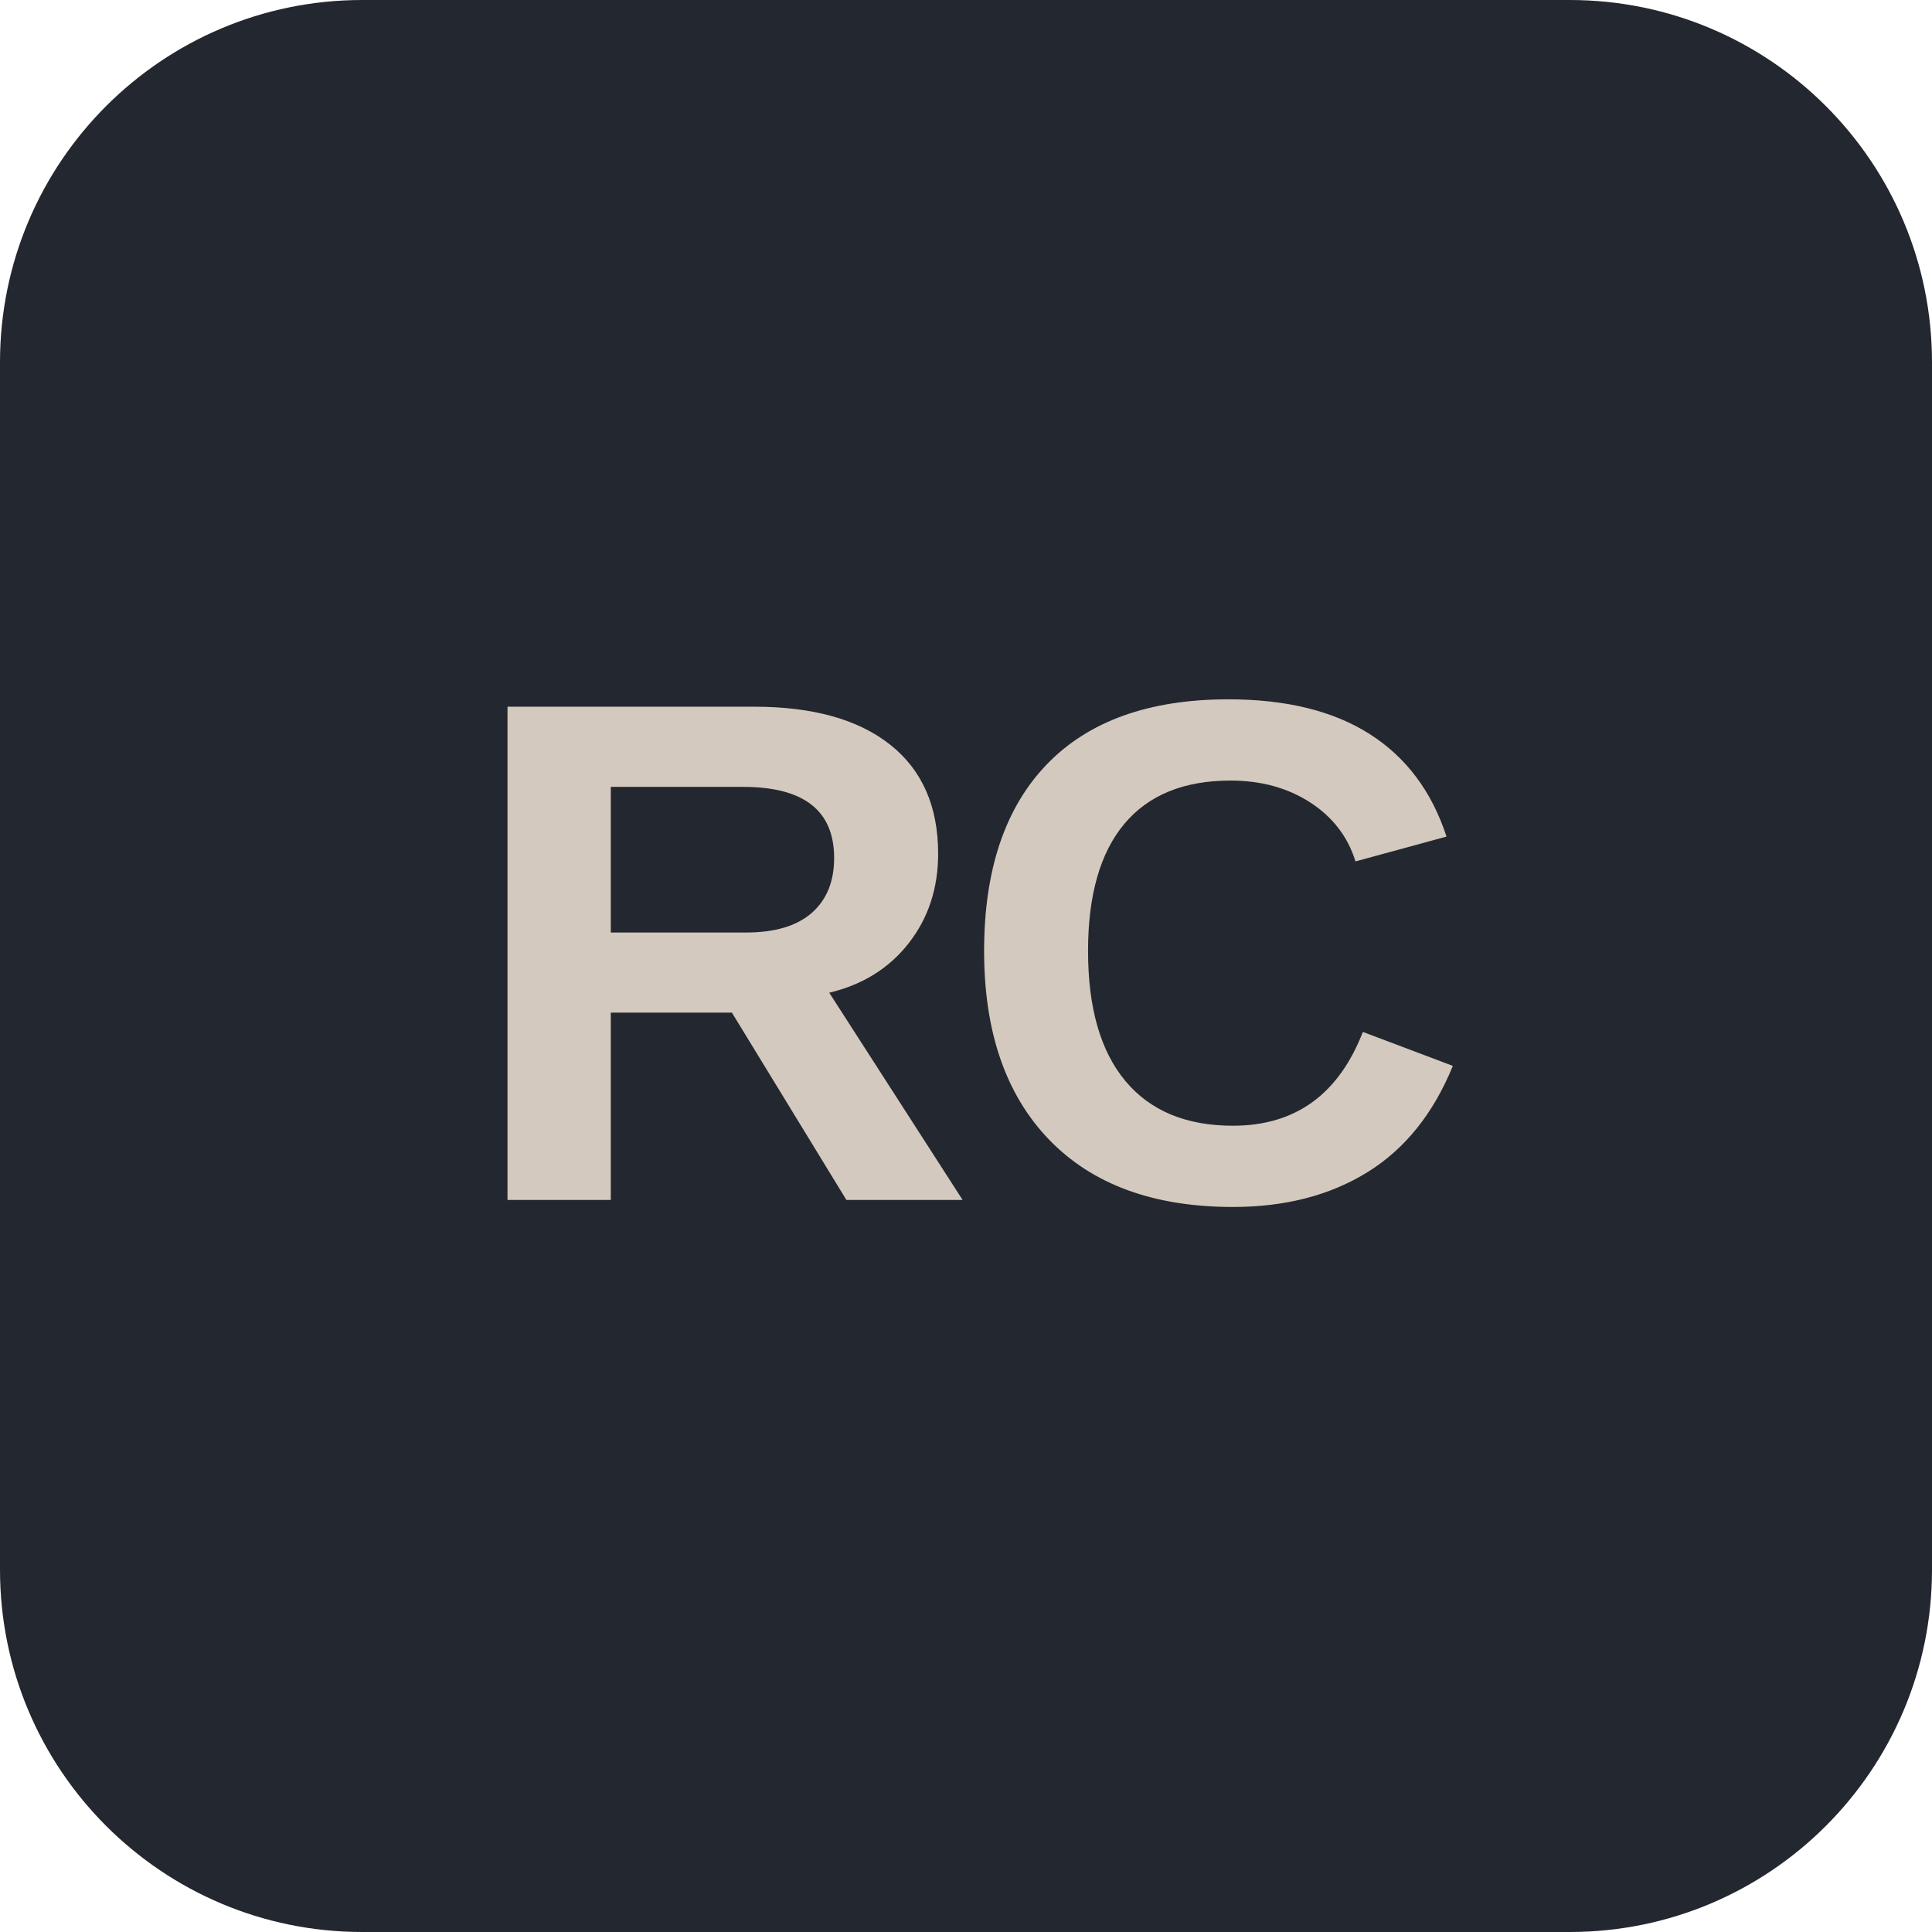
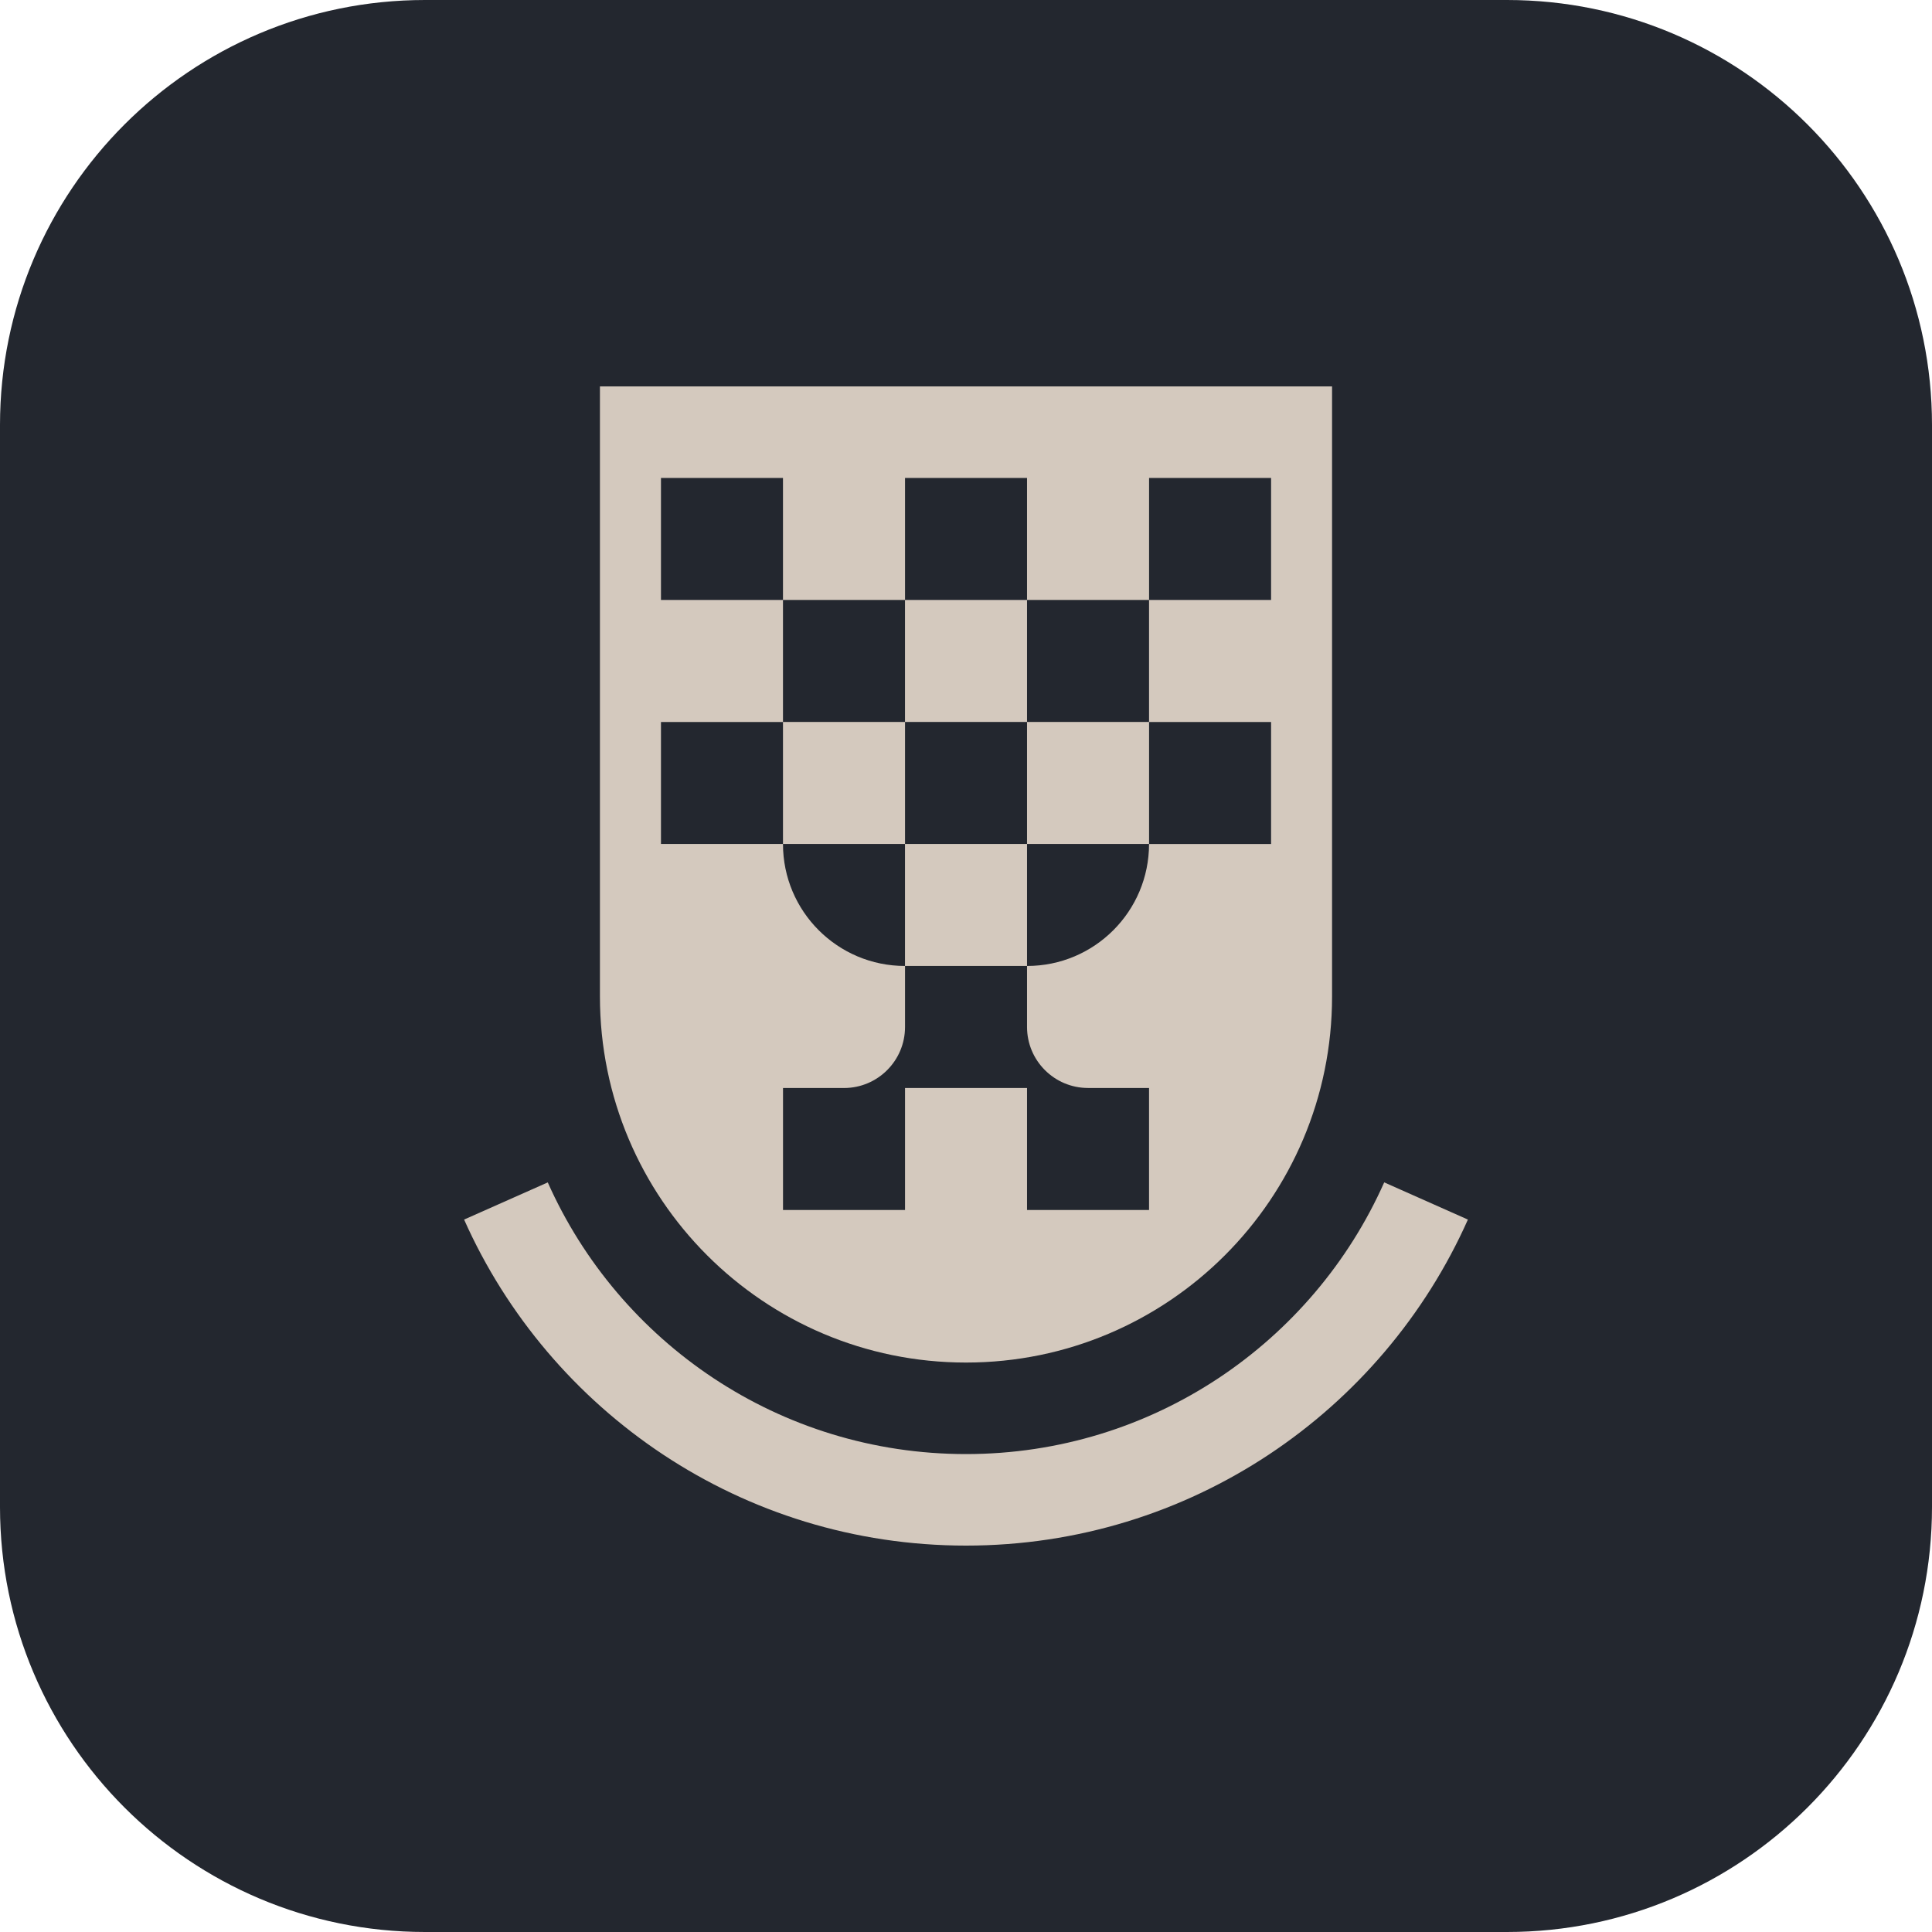
- <svg xmlns="http://www.w3.org/2000/svg" viewBox="0 0 512 512">
-   <rect width="512" height="512" rx="96" fill="#23272f" />
-   <text x="256" y="318" text-anchor="middle" font-family="Arial, Helvetica, sans-serif" font-size="190" font-weight="600" fill="#d4c9be" letter-spacing="-6">RC</text>
+ <svg xmlns="http://www.w3.org/2000/svg" width="512" height="512" viewBox="0 0 512 512">
+   <rect width="512" height="512" rx="112.64" fill="#23272F" />
+   <g fill="#D4C9BE" transform="translate(122.9914 102.4) scale(0.8444989)">
+     <g transform="translate(-1175.000 -358.000)">
+       <path d="M1217.625 358L1217.625 549.45C1217.625 612.895 1269.055 664.324 1332.499 664.324C1395.944 664.324 1447.373 612.895 1447.373 549.45L1447.373 358L1217.625 358ZM1236.779 501.595L1236.779 463.307L1275.067 463.307L1275.067 425.019L1236.779 425.019L1236.779 386.721L1275.067 386.721L1275.067 425.009L1313.355 425.009L1313.355 463.297L1275.067 463.297L1275.067 501.585L1313.355 501.585L1313.355 539.873C1292.214 539.873 1275.067 522.737 1275.067 501.585L1236.779 501.585L1236.779 501.595ZM1389.941 616.459L1351.653 616.459L1351.653 578.171L1313.365 578.171L1313.365 616.459L1275.077 616.459L1275.077 578.171L1294.25 578.171C1304.806 578.151 1313.365 569.583 1313.365 559.027L1313.365 559.076L1313.365 539.873L1351.653 539.873L1351.653 501.585L1313.365 501.585L1313.365 463.297L1351.653 463.297L1351.653 425.009L1313.365 425.009L1313.365 386.721L1351.653 386.721L1351.653 425.009L1389.941 425.009L1389.941 463.297L1351.653 463.297L1351.653 501.585L1389.941 501.585C1389.941 522.737 1372.804 539.873 1351.653 539.873L1351.653 559.037L1351.653 559.017C1351.653 569.573 1360.212 578.142 1370.768 578.161L1389.941 578.161L1389.941 616.449L1389.941 616.459ZM1428.239 501.595L1389.951 501.595L1389.951 463.307L1428.239 463.307L1428.239 501.595ZM1428.239 425.009L1389.951 425.009L1389.951 386.721L1428.239 386.721L1428.239 425.009Z" />
+       <path d="M1490 619.456C1463.159 679.737 1402.74 721.766 1332.5 721.766C1262.26 721.766 1201.841 679.737 1175 619.456L1201.253 607.793C1223.609 658.028 1273.961 693.045 1332.5 693.045C1391.039 693.045 1441.391 658.018 1463.737 607.783L1490 619.456Z" />
+     </g>
+   </g>
</svg>
